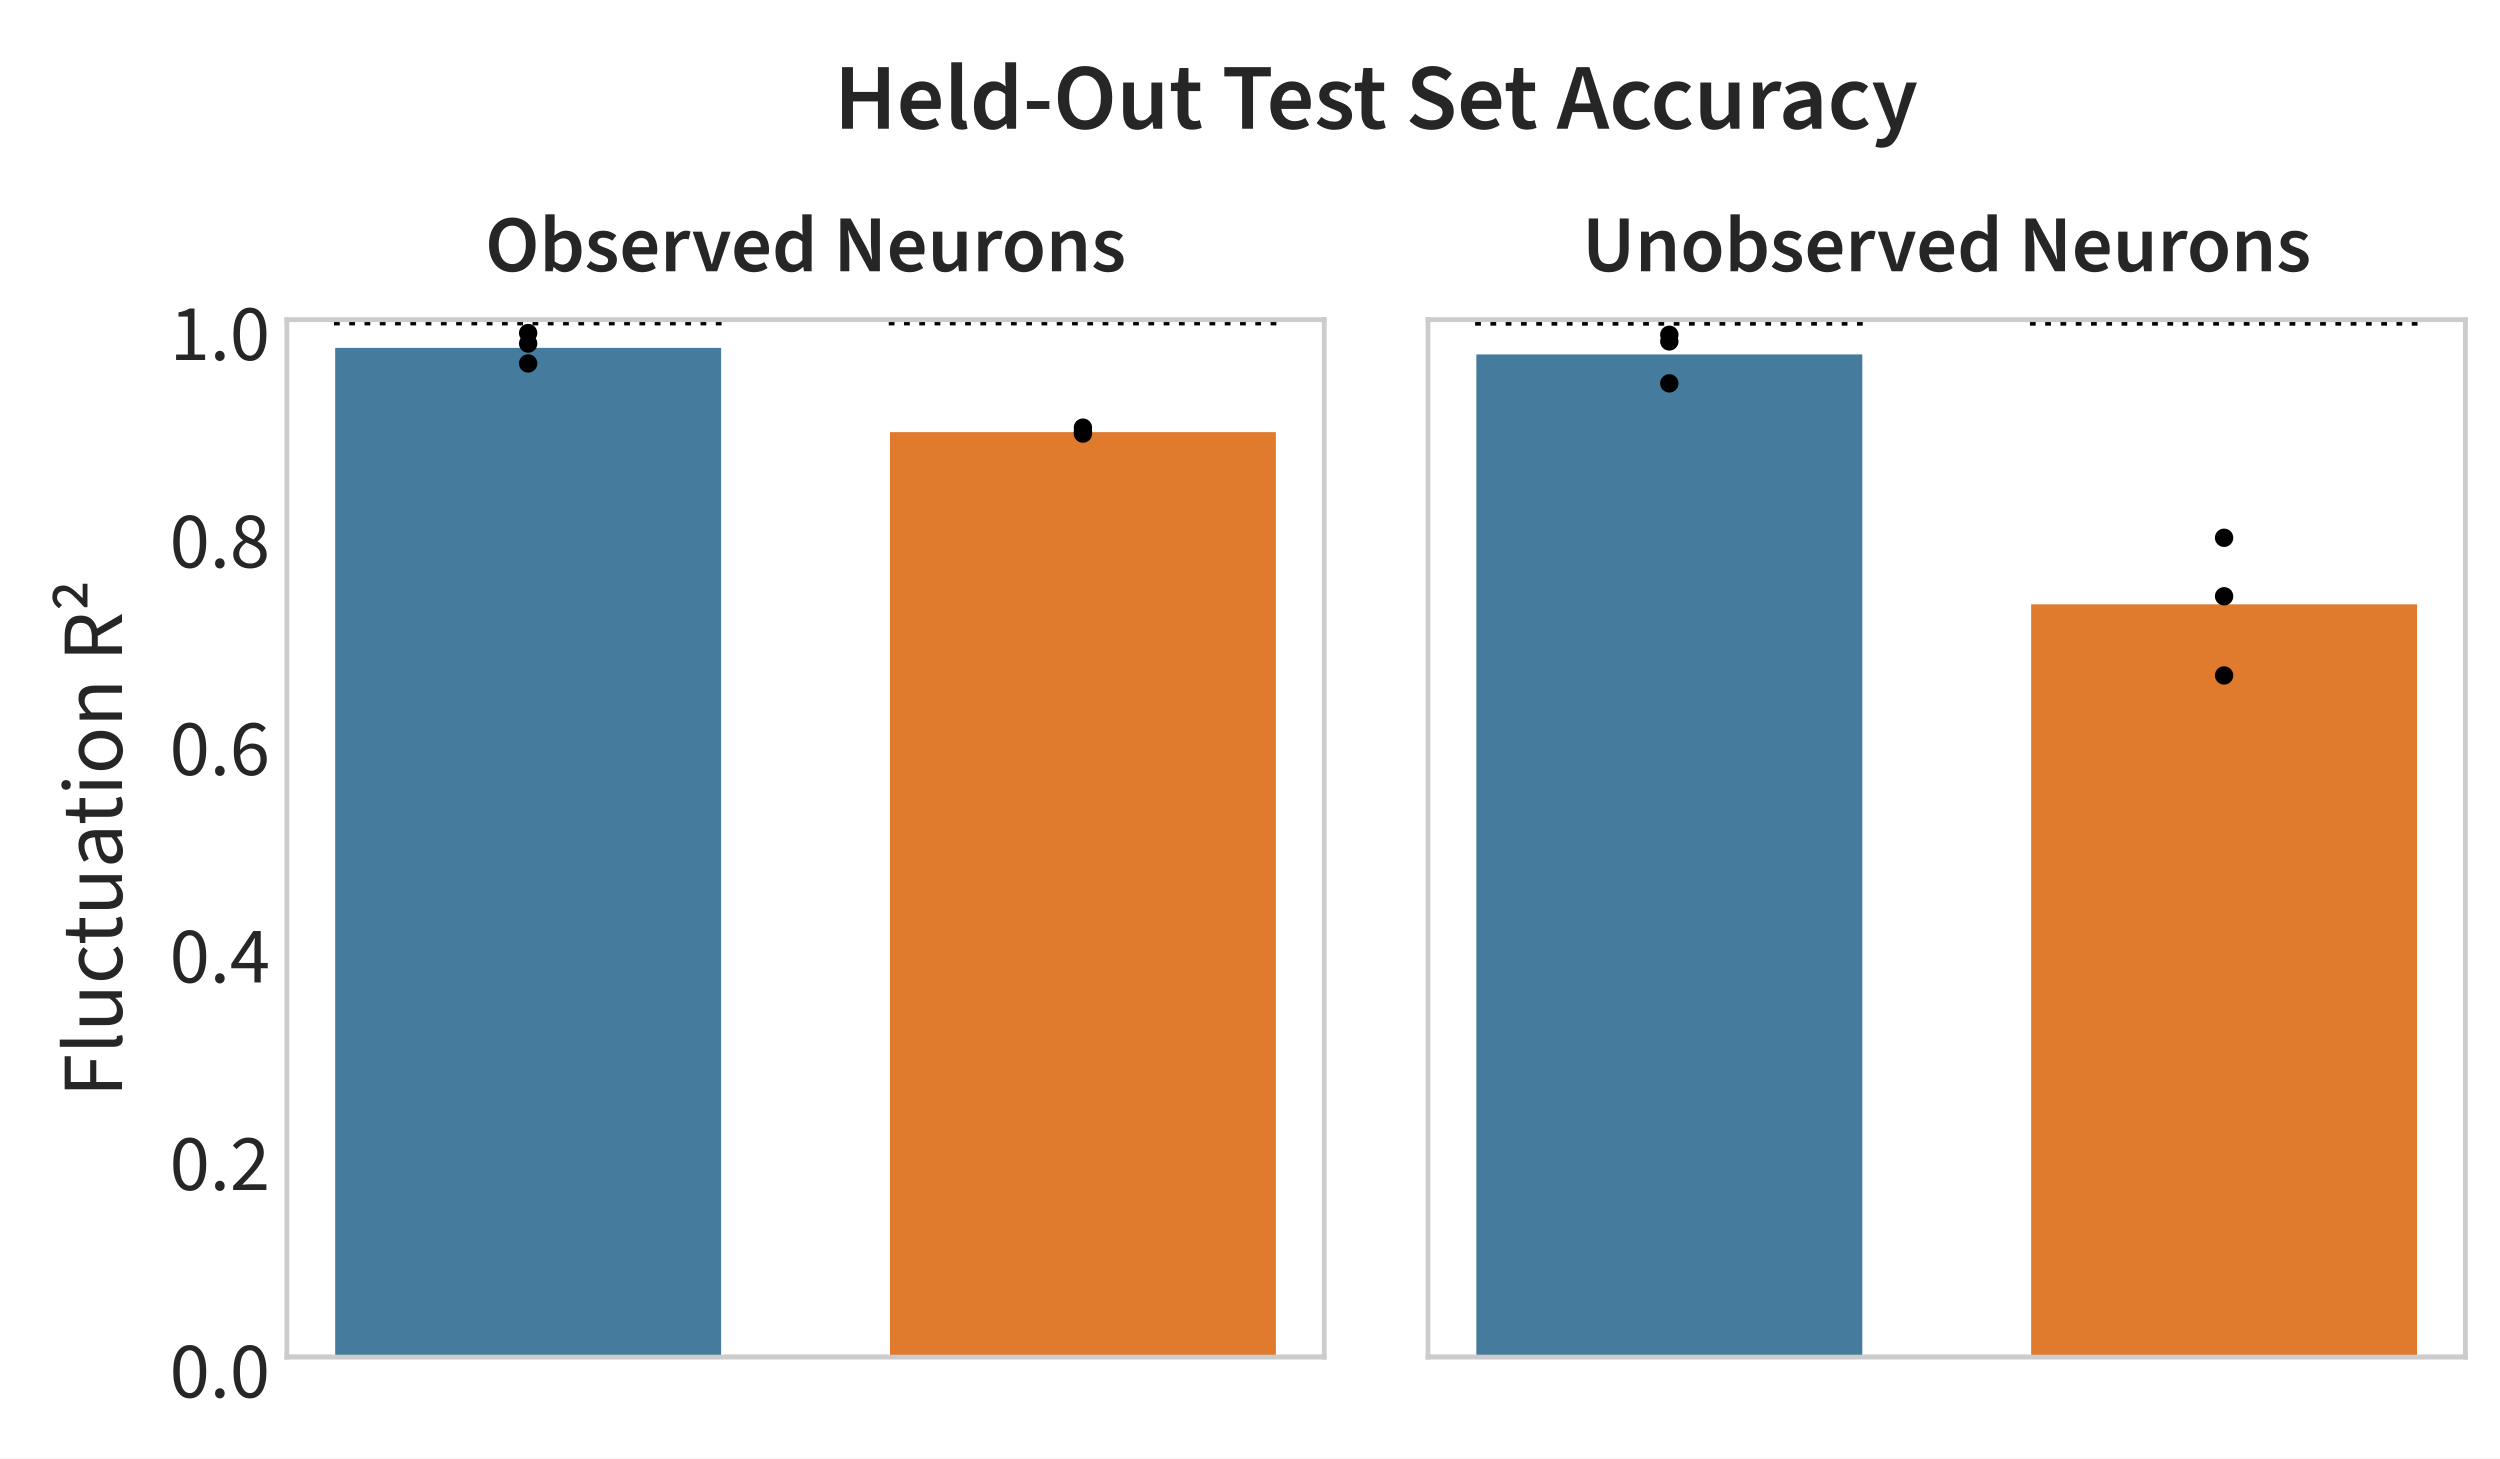
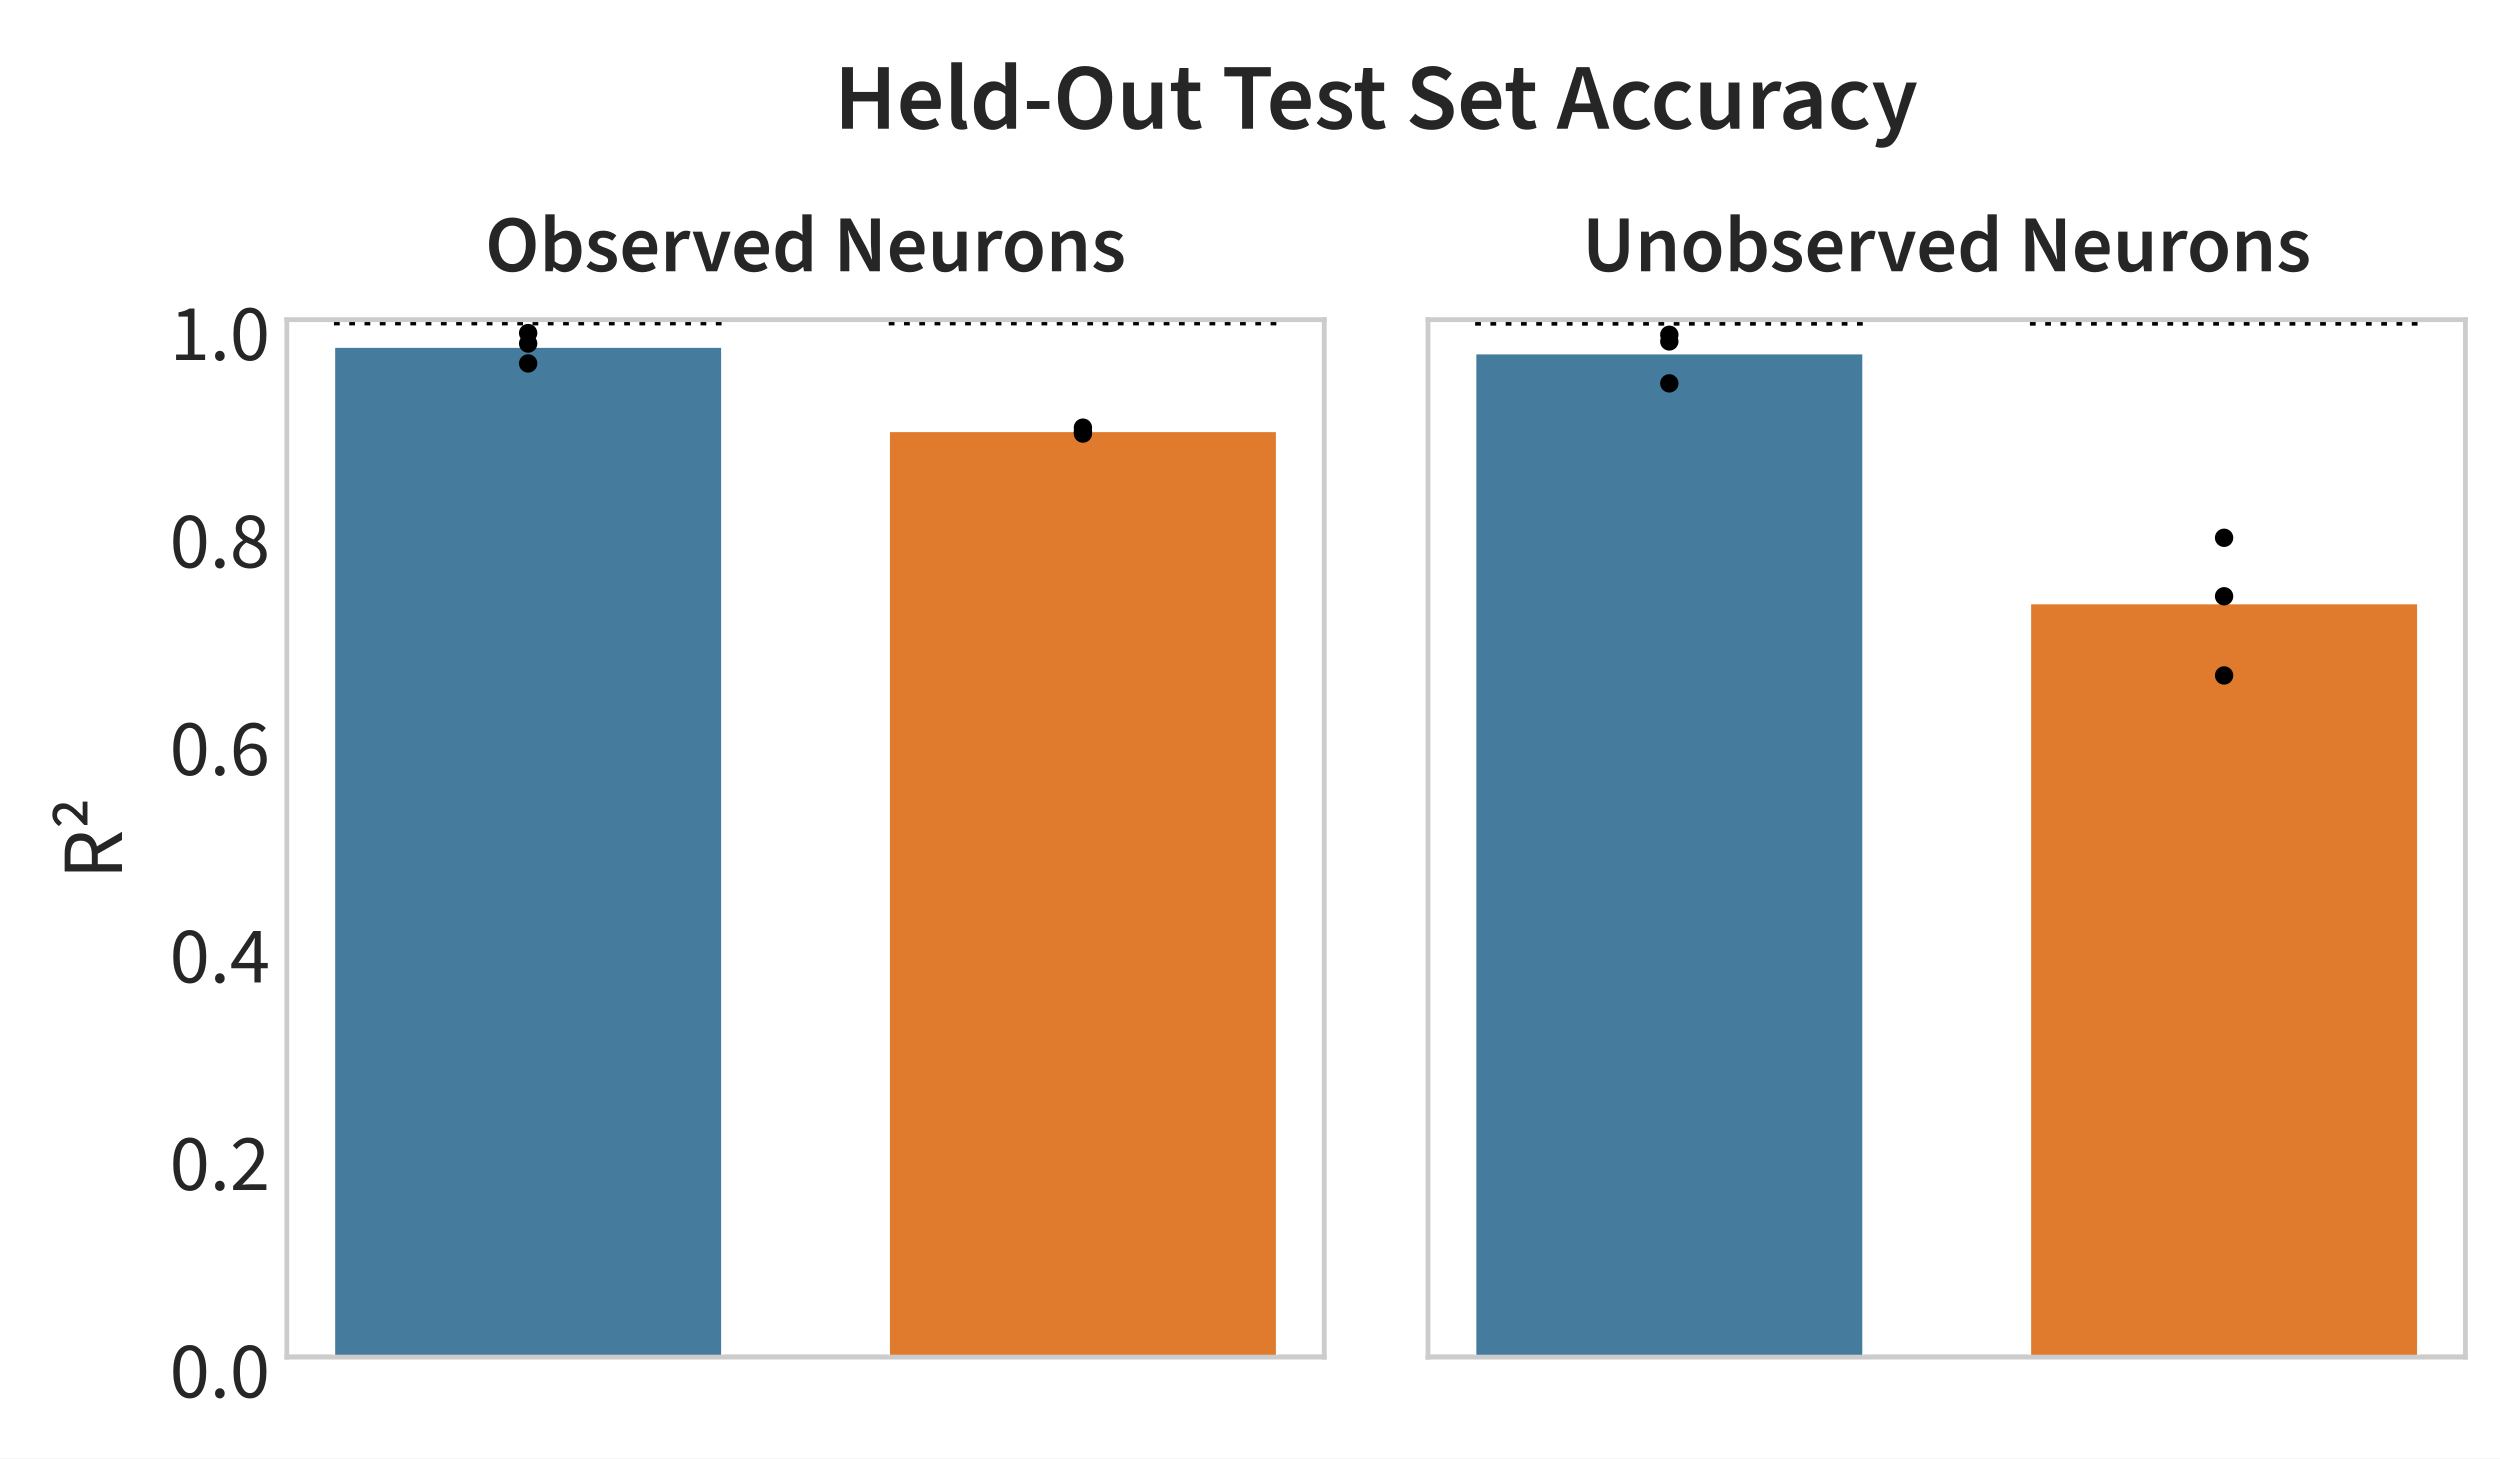
<svg xmlns="http://www.w3.org/2000/svg" xmlns:xlink="http://www.w3.org/1999/xlink" width="520.518pt" height="303.637pt" viewBox="0 0 520.518 303.637" version="1.1">
  <defs>
    <style type="text/css">*{stroke-linejoin: round; stroke-linecap: butt}</style>
  </defs>
  <g id="figure_1">
    <g id="patch_1">
      <path d="M 0 303.637  L 520.518 303.637  L 520.518 0  L 0 0  z " style="fill: #ffffff" />
    </g>
    <g id="axes_1">
      <g id="patch_2">
        <path d="M 59.718 282.56  L 275.718 282.56  L 275.718 66.56  L 59.718 66.56  z " style="fill: #ffffff" />
      </g>
      <g id="line2d_1">
-         <path d="M 59.718 282.56  L 275.718 282.56  " clip-path="url(#pa412127a4a)" style="fill: none; stroke: #9e9e9e; stroke-linecap: round" />
+         <path d="M 59.718 282.56  L 275.718 282.56  " clip-path="url(#p1fc91ed4c5)" style="fill: none; stroke: #9e9e9e; stroke-linecap: round" />
      </g>
      <g id="matplotlib.axis_1">
        <g id="xtick_1">
          <g id="line2d_2" />
        </g>
        <g id="xtick_2">
          <g id="line2d_3" />
        </g>
      </g>
      <g id="matplotlib.axis_2">
        <g id="ytick_1">
          <g id="line2d_4" />
          <g id="text_1">
            <g style="fill: #262626" transform="translate(35.3332 290.96) scale(0.168 -0.168)">
              <defs>
                <path id="SourceSans3-Regular-535" d="M 1594 -77  Q 979 -77 630 476  Q 282 1030 282 2054  Q 282 3085 630 3622  Q 979 4160 1594 4160  Q 2202 4160 2550 3622  Q 2899 3085 2899 2054  Q 2899 1030 2550 476  Q 2202 -77 1594 -77  z M 1594 346  Q 1952 346 2169 752  Q 2387 1158 2387 2054  Q 2387 2950 2169 3344  Q 1952 3738 1594 3738  Q 1235 3738 1014 3344  Q 794 2950 794 2054  Q 794 1158 1014 752  Q 1235 346 1594 346  z " transform="scale(0.015625)" />
                <path id="SourceSans3-Regular-56b" d="M 800 -77  Q 640 -77 528 35  Q 416 147 416 320  Q 416 506 528 618  Q 640 730 800 730  Q 954 730 1066 618  Q 1178 506 1178 320  Q 1178 147 1066 35  Q 954 -77 800 -77  z " transform="scale(0.015625)" />
              </defs>
              <use xlink:href="#SourceSans3-Regular-535" />
              <use xlink:href="#SourceSans3-Regular-56b" transform="translate(49.70312 0)" />
              <use xlink:href="#SourceSans3-Regular-535" transform="translate(74.60938 0)" />
            </g>
          </g>
        </g>
        <g id="ytick_2">
          <g id="line2d_5" />
          <g id="text_2">
            <g style="fill: #262626" transform="translate(35.3332 247.76) scale(0.168 -0.168)">
              <defs>
                <path id="SourceSans3-Regular-537" d="M 256 0  L 256 320  Q 870 922 1299 1386  Q 1728 1850 1952 2227  Q 2176 2605 2176 2931  Q 2176 3283 1984 3507  Q 1792 3731 1402 3731  Q 1146 3731 928 3587  Q 710 3443 531 3238  L 237 3526  Q 493 3814 784 3987  Q 1075 4160 1466 4160  Q 2035 4160 2361 3830  Q 2688 3501 2688 2963  Q 2688 2566 2467 2176  Q 2246 1786 1862 1357  Q 1478 928 979 416  Q 1146 429 1325 441  Q 1504 454 1664 454  L 2893 454  L 2893 0  L 256 0  z " transform="scale(0.015625)" />
              </defs>
              <use xlink:href="#SourceSans3-Regular-535" />
              <use xlink:href="#SourceSans3-Regular-56b" transform="translate(49.70312 0)" />
              <use xlink:href="#SourceSans3-Regular-537" transform="translate(74.60938 0)" />
            </g>
          </g>
        </g>
        <g id="ytick_3">
          <g id="line2d_6" />
          <g id="text_3">
            <g style="fill: #262626" transform="translate(35.3332 204.56) scale(0.168 -0.168)">
              <defs>
                <path id="SourceSans3-Regular-539" d="M 666 1549  L 1946 1549  L 1946 2733  Q 1946 2899 1958 3129  Q 1971 3360 1978 3520  L 1952 3520  Q 1875 3373 1792 3232  Q 1709 3091 1619 2944  L 666 1549  z M 1946 0  L 1946 1126  L 109 1126  L 109 1472  L 1856 4083  L 2445 4083  L 2445 1549  L 3002 1549  L 3002 1126  L 2445 1126  L 2445 0  L 1946 0  z " transform="scale(0.015625)" />
              </defs>
              <use xlink:href="#SourceSans3-Regular-535" />
              <use xlink:href="#SourceSans3-Regular-56b" transform="translate(49.70312 0)" />
              <use xlink:href="#SourceSans3-Regular-539" transform="translate(74.60938 0)" />
            </g>
          </g>
        </g>
        <g id="ytick_4">
          <g id="line2d_7" />
          <g id="text_4">
            <g style="fill: #262626" transform="translate(35.3332 161.36) scale(0.168 -0.168)">
              <defs>
                <path id="SourceSans3-Regular-53b" d="M 1670 2099  Q 1472 2099 1241 1971  Q 1011 1843 819 1562  Q 870 966 1097 652  Q 1325 339 1715 339  Q 2016 339 2221 585  Q 2426 832 2426 1235  Q 2426 1632 2237 1865  Q 2048 2099 1670 2099  z M 1715 -77  Q 1318 -77 998 140  Q 678 358 492 796  Q 307 1235 307 1888  Q 307 2707 528 3206  Q 749 3706 1104 3933  Q 1459 4160 1862 4160  Q 2195 4160 2435 4035  Q 2675 3910 2848 3725  L 2554 3398  Q 2432 3546 2253 3632  Q 2074 3718 1882 3718  Q 1594 3718 1357 3555  Q 1120 3392 969 3011  Q 819 2630 806 1984  Q 998 2221 1254 2358  Q 1510 2496 1760 2496  Q 2291 2496 2608 2179  Q 2925 1862 2925 1235  Q 2925 845 2758 550  Q 2592 256 2320 89  Q 2048 -77 1715 -77  z " transform="scale(0.015625)" />
              </defs>
              <use xlink:href="#SourceSans3-Regular-535" />
              <use xlink:href="#SourceSans3-Regular-56b" transform="translate(49.70312 0)" />
              <use xlink:href="#SourceSans3-Regular-53b" transform="translate(74.60938 0)" />
            </g>
          </g>
        </g>
        <g id="ytick_5">
          <g id="line2d_8" />
          <g id="text_5">
            <g style="fill: #262626" transform="translate(35.3332 118.16) scale(0.168 -0.168)">
              <defs>
                <path id="SourceSans3-Regular-53d" d="M 1600 -77  Q 1216 -77 915 67  Q 614 211 438 467  Q 262 723 262 1043  Q 262 1312 374 1520  Q 486 1728 662 1885  Q 838 2042 1030 2144  L 1030 2170  Q 806 2330 633 2560  Q 461 2790 461 3110  Q 461 3424 614 3661  Q 768 3898 1030 4029  Q 1293 4160 1619 4160  Q 2150 4160 2460 3853  Q 2771 3546 2771 3072  Q 2771 2861 2681 2672  Q 2592 2483 2464 2332  Q 2336 2182 2208 2086  L 2208 2061  Q 2394 1958 2554 1817  Q 2714 1677 2816 1481  Q 2918 1286 2918 1011  Q 2918 710 2755 460  Q 2592 211 2294 67  Q 1997 -77 1600 -77  z M 1888 2227  Q 2093 2413 2205 2617  Q 2317 2822 2317 3046  Q 2317 3347 2131 3558  Q 1946 3770 1606 3770  Q 1325 3770 1136 3590  Q 947 3411 947 3110  Q 947 2867 1078 2707  Q 1210 2547 1427 2435  Q 1645 2323 1888 2227  z M 1613 314  Q 1971 314 2192 515  Q 2413 717 2413 1030  Q 2413 1293 2259 1459  Q 2106 1626 1853 1747  Q 1600 1869 1306 1984  Q 1062 1824 899 1600  Q 736 1376 736 1094  Q 736 755 989 534  Q 1242 314 1613 314  z " transform="scale(0.015625)" />
              </defs>
              <use xlink:href="#SourceSans3-Regular-535" />
              <use xlink:href="#SourceSans3-Regular-56b" transform="translate(49.70312 0)" />
              <use xlink:href="#SourceSans3-Regular-53d" transform="translate(74.60938 0)" />
            </g>
          </g>
        </g>
        <g id="ytick_6">
          <g id="line2d_9" />
          <g id="text_6">
            <g style="fill: #262626" transform="translate(35.3332 74.96) scale(0.168 -0.168)">
              <defs>
                <path id="SourceSans3-Regular-536" d="M 506 0  L 506 435  L 1440 435  L 1440 3443  L 698 3443  L 698 3782  Q 979 3834 1187 3907  Q 1395 3981 1562 4083  L 1965 4083  L 1965 435  L 2810 435  L 2810 0  L 506 0  z " transform="scale(0.015625)" />
              </defs>
              <use xlink:href="#SourceSans3-Regular-536" />
              <use xlink:href="#SourceSans3-Regular-56b" transform="translate(49.70312 0)" />
              <use xlink:href="#SourceSans3-Regular-535" transform="translate(74.60938 0)" />
            </g>
          </g>
        </g>
        <g id="text_7">
-           <g style="fill: #262626" transform="translate(25.4 228.4334) rotate(-90) scale(0.182 -0.182)">
+           <g style="fill: #262626" transform="translate(25.4 183.0785) rotate(-90) scale(0.182 -0.182)">
            <defs>
-               <path id="SourceSans3-Regular-7" d="M 576 0  L 576 4198  L 2995 4198  L 2995 3750  L 1107 3750  L 1107 2330  L 2707 2330  L 2707 1882  L 1107 1882  L 1107 0  L 576 0  z " transform="scale(0.015625)" />
-               <path id="SourceSans3-Regular-27" d="M 1082 -58  Q 787 -58 656 124  Q 525 307 525 640  L 525 4557  L 1050 4557  L 1050 602  Q 1050 480 1094 429  Q 1139 378 1203 378  Q 1229 378 1251 381  Q 1274 384 1312 390  L 1382 -6  Q 1267 -58 1082 -58  z " transform="scale(0.015625)" />
-               <path id="SourceSans3-Regular-30" d="M 1434 -77  Q 941 -77 710 233  Q 480 544 480 1139  L 480 3110  L 1011 3110  L 1011 1210  Q 1011 774 1148 576  Q 1286 378 1594 378  Q 1837 378 2025 502  Q 2214 627 2432 902  L 2432 3110  L 2957 3110  L 2957 0  L 2522 0  L 2477 486  L 2458 486  Q 2240 230 1997 76  Q 1754 -77 1434 -77  z " transform="scale(0.015625)" />
-               <path id="SourceSans3-Regular-1e" d="M 1760 -77  Q 1344 -77 1011 115  Q 678 307 486 672  Q 294 1037 294 1549  Q 294 2074 502 2438  Q 710 2803 1052 2995  Q 1395 3187 1792 3187  Q 2099 3187 2320 3084  Q 2541 2982 2701 2822  L 2438 2502  Q 2317 2611 2166 2681  Q 2016 2752 1811 2752  Q 1536 2752 1315 2601  Q 1094 2451 966 2179  Q 838 1907 838 1549  Q 838 1018 1107 688  Q 1376 358 1805 358  Q 2016 358 2201 441  Q 2387 525 2528 653  L 2758 333  Q 2566 147 2313 35  Q 2061 -77 1760 -77  z " transform="scale(0.015625)" />
-               <path id="SourceSans3-Regular-2f" d="M 1504 -58  Q 1005 -58 809 227  Q 614 512 614 979  L 614 2682  L 154 2682  L 154 3078  L 640 3110  L 704 4109  L 1146 4109  L 1146 3110  L 1984 3110  L 1984 2682  L 1146 2682  L 1146 966  Q 1146 685 1251 528  Q 1357 371 1626 371  Q 1709 371 1798 387  Q 1888 403 1978 448  L 2086 77  Q 1965 13 1814 -22  Q 1664 -58 1504 -58  z " transform="scale(0.015625)" />
-               <path id="SourceSans3-Regular-1c" d="M 1242 -77  Q 851 -77 588 153  Q 326 384 326 806  Q 326 1331 787 1600  Q 1248 1869 2246 1978  Q 2246 2176 2188 2349  Q 2131 2522 1993 2634  Q 1856 2746 1600 2746  Q 1331 2746 1094 2643  Q 858 2541 672 2426  L 467 2784  Q 685 2931 1001 3059  Q 1318 3187 1690 3187  Q 2259 3187 2515 2838  Q 2771 2490 2771 1907  L 2771 0  L 2336 0  L 2291 371  L 2272 371  Q 2042 186 1789 54  Q 1536 -77 1242 -77  z M 1389 358  Q 1613 358 1817 460  Q 2022 563 2246 762  L 2246 1600  Q 1722 1542 1414 1440  Q 1107 1338 976 1190  Q 845 1043 845 838  Q 845 582 1005 470  Q 1165 358 1389 358  z " transform="scale(0.015625)" />
-               <path id="SourceSans3-Regular-24" d="M 525 0  L 525 3110  L 1050 3110  L 1050 0  L 525 0  z M 787 3750  Q 633 3750 534 3843  Q 435 3936 435 4096  Q 435 4250 534 4346  Q 633 4442 787 4442  Q 941 4442 1040 4346  Q 1139 4250 1139 4096  Q 1139 3936 1040 3843  Q 941 3750 787 3750  z " transform="scale(0.015625)" />
-               <path id="SourceSans3-Regular-2a" d="M 1734 -77  Q 1357 -77 1027 115  Q 698 307 496 672  Q 294 1037 294 1549  Q 294 2074 496 2438  Q 698 2803 1027 2995  Q 1357 3187 1734 3187  Q 2118 3187 2444 2995  Q 2771 2803 2972 2438  Q 3174 2074 3174 1549  Q 3174 1037 2972 672  Q 2771 307 2444 115  Q 2118 -77 1734 -77  z M 1734 358  Q 2138 358 2384 688  Q 2630 1018 2630 1549  Q 2630 2086 2384 2419  Q 2138 2752 1734 2752  Q 1338 2752 1088 2419  Q 838 2086 838 1549  Q 838 1018 1088 688  Q 1338 358 1734 358  z " transform="scale(0.015625)" />
-               <path id="SourceSans3-Regular-29" d="M 525 0  L 525 3110  L 960 3110  L 1005 2662  L 1024 2662  Q 1248 2886 1497 3036  Q 1747 3187 2067 3187  Q 2560 3187 2787 2876  Q 3014 2566 3014 1971  L 3014 0  L 2490 0  L 2490 1901  Q 2490 2336 2349 2534  Q 2208 2733 1901 2733  Q 1664 2733 1475 2611  Q 1286 2490 1050 2253  L 1050 0  L 525 0  z " transform="scale(0.015625)" />
-               <path id="SourceSans3-Regular-1" transform="scale(0.015625)" />
              <path id="SourceSans3-Regular-13" d="M 576 0  L 576 4198  L 1888 4198  Q 2317 4198 2649 4086  Q 2982 3974 3171 3715  Q 3360 3456 3360 3021  Q 3360 2534 3104 2236  Q 2848 1939 2413 1830  L 3482 0  L 2880 0  L 1869 1773  L 1107 1773  L 1107 0  L 576 0  z M 1107 2208  L 1811 2208  Q 2304 2208 2566 2409  Q 2829 2611 2829 3021  Q 2829 3437 2566 3603  Q 2304 3770 1811 3770  L 1107 3770  L 1107 2208  z " transform="scale(0.015625)" />
              <path id="SourceSans3-Regular-7b8" d="M 333 2528  L 333 2765  Q 915 3290 1216 3619  Q 1517 3949 1517 4230  Q 1517 4474 1389 4614  Q 1261 4755 1037 4755  Q 877 4755 742 4649  Q 608 4544 499 4390  L 256 4614  Q 403 4832 617 4966  Q 832 5101 1088 5101  Q 1466 5101 1693 4896  Q 1920 4691 1920 4294  Q 1920 4058 1798 3837  Q 1677 3616 1469 3385  Q 1261 3155 992 2880  L 2048 2880  L 2048 2528  L 333 2528  z " transform="scale(0.015625)" />
            </defs>
-             <use xlink:href="#SourceSans3-Regular-7" />
-             <use xlink:href="#SourceSans3-Regular-27" transform="translate(49.40625 0)" />
-             <use xlink:href="#SourceSans3-Regular-30" transform="translate(74.90625 0)" />
-             <use xlink:href="#SourceSans3-Regular-1e" transform="translate(129.3125 0)" />
-             <use xlink:href="#SourceSans3-Regular-2f" transform="translate(173.9062 0)" />
-             <use xlink:href="#SourceSans3-Regular-30" transform="translate(207.7031 0)" />
-             <use xlink:href="#SourceSans3-Regular-1c" transform="translate(262.1094 0)" />
-             <use xlink:href="#SourceSans3-Regular-2f" transform="translate(311.1094 0)" />
-             <use xlink:href="#SourceSans3-Regular-24" transform="translate(344.9062 0)" />
-             <use xlink:href="#SourceSans3-Regular-2a" transform="translate(369.5 0)" />
-             <use xlink:href="#SourceSans3-Regular-29" transform="translate(423.7031 0)" />
-             <use xlink:href="#SourceSans3-Regular-1" transform="translate(478.4062 0)" />
-             <use xlink:href="#SourceSans3-Regular-13" transform="translate(498.4062 0)" />
-             <use xlink:href="#SourceSans3-Regular-7b8" transform="translate(555.3125 0)" />
+             <use xlink:href="#SourceSans3-Regular-13" />
+             <use xlink:href="#SourceSans3-Regular-7b8" transform="translate(56.90625 0)" />
          </g>
        </g>
      </g>
      <g id="patch_3">
-         <path d="M 69.536 282.56  L 150.391 282.56  L 150.391 72.182  L 69.536 72.182  z " clip-path="url(#pa412127a4a)" style="fill: #457b9d; stroke: #ffffff; stroke-width: 0.5; stroke-linejoin: miter" />
+         <path d="M 69.536 282.56  L 150.391 282.56  L 150.391 72.182  L 69.536 72.182  z " clip-path="url(#p1fc91ed4c5)" style="fill: #457b9d; stroke: #ffffff; stroke-width: 0.5; stroke-linejoin: miter" />
      </g>
      <g id="patch_4">
-         <path d="M 185.044 282.56  L 265.9 282.56  L 265.9 89.727  L 185.044 89.727  z " clip-path="url(#pa412127a4a)" style="fill: #e07b2e; stroke: #ffffff; stroke-width: 0.5; stroke-linejoin: miter" />
+         <path d="M 185.044 282.56  L 265.9 282.56  L 265.9 89.727  L 185.044 89.727  z " clip-path="url(#p1fc91ed4c5)" style="fill: #e07b2e; stroke: #ffffff; stroke-width: 0.5; stroke-linejoin: miter" />
      </g>
      <g id="LineCollection_1">
-         <path d="M 69.536 67.144  L 150.391 67.144  " clip-path="url(#pa412127a4a)" style="fill: none; stroke-dasharray: 1.2,1.98; stroke-dashoffset: 0; stroke: #000000; stroke-width: 1.2" />
+         <path d="M 69.536 67.144  L 150.391 67.144  " clip-path="url(#p1fc91ed4c5)" style="fill: none; stroke-dasharray: 1.2,1.98; stroke-dashoffset: 0; stroke: #000000; stroke-width: 1.2" />
      </g>
      <g id="LineCollection_2">
-         <path d="M 185.044 67.144  L 265.9 67.144  " clip-path="url(#pa412127a4a)" style="fill: none; stroke-dasharray: 1.2,1.98; stroke-dashoffset: 0; stroke: #000000; stroke-width: 1.2" />
+         <path d="M 185.044 67.144  L 265.9 67.144  " clip-path="url(#p1fc91ed4c5)" style="fill: none; stroke-dasharray: 1.2,1.98; stroke-dashoffset: 0; stroke: #000000; stroke-width: 1.2" />
      </g>
      <g id="line2d_10">
-         <path d="M 59.718 282.56  L 275.718 282.56  " clip-path="url(#pa412127a4a)" style="fill: none; stroke: #000000; stroke-width: 0.8; stroke-linecap: round" />
+         <path d="M 59.718 282.56  L 275.718 282.56  " clip-path="url(#p1fc91ed4c5)" style="fill: none; stroke: #000000; stroke-width: 0.8; stroke-linecap: round" />
      </g>
      <g id="patch_5">
        <path d="M 59.718 282.56  L 59.718 66.56  " style="fill: none; stroke: #cccccc; stroke-linejoin: miter; stroke-linecap: square" />
      </g>
      <g id="patch_6">
        <path d="M 275.718 282.56  L 275.718 66.56  " style="fill: none; stroke: #cccccc; stroke-linejoin: miter; stroke-linecap: square" />
      </g>
      <g id="patch_7">
        <path d="M 59.718 282.56  L 275.718 282.56  " style="fill: none; stroke: #cccccc; stroke-linejoin: miter; stroke-linecap: square" />
      </g>
      <g id="patch_8">
        <path d="M 59.718 66.56  L 275.718 66.56  " style="fill: none; stroke: #cccccc; stroke-linejoin: miter; stroke-linecap: square" />
      </g>
      <g id="PathCollection_1">
        <defs>
-           <path id="m79ffe03fe3" d="M 0 1.414  C 0.375 1.414 0.735 1.265 1 1  C 1.265 0.735 1.414 0.375 1.414 0  C 1.414 -0.375 1.265 -0.735 1 -1  C 0.735 -1.265 0.375 -1.414 0 -1.414  C -0.375 -1.414 -0.735 -1.265 -1 -1  C -1.265 -0.735 -1.414 -0.375 -1.414 0  C -1.414 0.375 -1.265 0.735 -1 1  C -0.735 1.265 -0.375 1.414 0 1.414  z " style="stroke: #000000" />
+           <path id="m11c34c3caa" d="M 0 1.414  C 0.375 1.414 0.735 1.265 1 1  C 1.265 0.735 1.414 0.375 1.414 0  C 1.414 -0.375 1.265 -0.735 1 -1  C 0.735 -1.265 0.375 -1.414 0 -1.414  C -0.375 -1.414 -0.735 -1.265 -1 -1  C -1.265 -0.735 -1.414 -0.375 -1.414 0  C -1.414 0.375 -1.265 0.735 -1 1  C -0.735 1.265 -0.375 1.414 0 1.414  z " style="stroke: #000000" />
        </defs>
-         <g clip-path="url(#pa412127a4a)">
-           <use xlink:href="#m79ffe03fe3" x="109.964" y="71.527" style="stroke: #000000" />
-           <use xlink:href="#m79ffe03fe3" x="109.964" y="75.672" style="stroke: #000000" />
-           <use xlink:href="#m79ffe03fe3" x="109.964" y="69.348" style="stroke: #000000" />
+         <g clip-path="url(#p1fc91ed4c5)">
+           <use xlink:href="#m11c34c3caa" x="109.964" y="71.527" style="stroke: #000000" />
+           <use xlink:href="#m11c34c3caa" x="109.964" y="75.672" style="stroke: #000000" />
+           <use xlink:href="#m11c34c3caa" x="109.964" y="69.348" style="stroke: #000000" />
        </g>
      </g>
      <g id="PathCollection_2">
-         <g clip-path="url(#pa412127a4a)">
-           <use xlink:href="#m79ffe03fe3" x="225.472" y="89.869" style="stroke: #000000" />
-           <use xlink:href="#m79ffe03fe3" x="225.472" y="89.04" style="stroke: #000000" />
-           <use xlink:href="#m79ffe03fe3" x="225.472" y="90.272" style="stroke: #000000" />
+         <g clip-path="url(#p1fc91ed4c5)">
+           <use xlink:href="#m11c34c3caa" x="225.472" y="89.869" style="stroke: #000000" />
+           <use xlink:href="#m11c34c3caa" x="225.472" y="89.04" style="stroke: #000000" />
+           <use xlink:href="#m11c34c3caa" x="225.472" y="90.272" style="stroke: #000000" />
        </g>
      </g>
      <g id="text_8">
        <g style="fill: #262626" transform="translate(100.9968 56.48) scale(0.168 -0.168)">
          <defs>
            <path id="SourceSans3-Semibold-10" d="M 2157 -77  Q 1613 -77 1197 188  Q 781 454 547 944  Q 314 1434 314 2112  Q 314 2790 547 3270  Q 781 3750 1197 4006  Q 1613 4262 2157 4262  Q 2707 4262 3123 4006  Q 3539 3750 3772 3270  Q 4006 2790 4006 2112  Q 4006 1434 3772 944  Q 3539 454 3123 188  Q 2707 -77 2157 -77  z M 2157 570  Q 2650 570 2944 989  Q 3238 1408 3238 2112  Q 3238 2816 2944 3216  Q 2650 3616 2157 3616  Q 1664 3616 1369 3216  Q 1075 2816 1075 2112  Q 1075 1408 1369 989  Q 1664 570 2157 570  z " transform="scale(0.015625)" />
            <path id="SourceSans3-Semibold-1d" d="M 1990 -77  Q 1542 -77 1133 333  L 1114 333  L 1050 0  L 467 0  L 467 4518  L 1203 4518  L 1203 3354  L 1184 2829  Q 1382 3002 1619 3110  Q 1856 3219 2093 3219  Q 2682 3219 3008 2784  Q 3334 2349 3334 1626  Q 3334 1088 3142 707  Q 2950 326 2646 124  Q 2342 -77 1990 -77  z M 1837 531  Q 2150 531 2361 806  Q 2573 1082 2573 1613  Q 2573 2086 2413 2348  Q 2253 2611 1894 2611  Q 1562 2611 1203 2259  L 1203 794  Q 1370 653 1533 592  Q 1696 531 1837 531  z " transform="scale(0.015625)" />
            <path id="SourceSans3-Semibold-2e" d="M 1344 -77  Q 1018 -77 701 44  Q 384 166 154 384  L 480 806  Q 685 634 905 557  Q 1126 480 1370 480  Q 1626 480 1747 589  Q 1869 698 1869 858  Q 1869 1056 1670 1158  Q 1472 1261 1210 1357  Q 986 1440 784 1558  Q 582 1677 457 1853  Q 333 2029 333 2278  Q 333 2694 640 2956  Q 947 3219 1472 3219  Q 1792 3219 2061 3113  Q 2330 3008 2522 2842  L 2195 2426  Q 1862 2662 1491 2662  Q 1254 2662 1139 2563  Q 1024 2464 1024 2317  Q 1024 2144 1190 2051  Q 1357 1958 1651 1856  Q 1894 1773 2102 1654  Q 2310 1536 2438 1353  Q 2566 1171 2566 896  Q 2566 493 2252 208  Q 1939 -77 1344 -77  z " transform="scale(0.015625)" />
            <path id="SourceSans3-Semibold-20" d="M 1728 2637  Q 1498 2637 1290 2480  Q 1082 2323 1011 1907  L 2355 1907  Q 2355 2246 2201 2441  Q 2048 2637 1728 2637  z M 1818 -77  Q 1376 -77 1021 118  Q 666 314 461 682  Q 256 1050 256 1574  Q 256 2086 467 2454  Q 678 2822 1011 3020  Q 1344 3219 1715 3219  Q 2144 3219 2432 3027  Q 2720 2835 2864 2499  Q 3008 2163 3008 1728  Q 3008 1517 2970 1344  L 998 1344  Q 1062 915 1321 713  Q 1581 512 1907 512  Q 2298 512 2637 730  L 2893 256  Q 2675 102 2396 12  Q 2118 -77 1818 -77  z " transform="scale(0.015625)" />
            <path id="SourceSans3-Semibold-2d" d="M 467 0  L 467 3142  L 1075 3142  L 1126 2586  L 1152 2586  Q 1318 2893 1552 3056  Q 1786 3219 2042 3219  Q 2266 3219 2400 3155  L 2253 2528  Q 2176 2547 2112 2556  Q 2048 2566 1946 2566  Q 1760 2566 1555 2422  Q 1350 2278 1203 1920  L 1203 0  L 467 0  z " transform="scale(0.015625)" />
            <path id="SourceSans3-Semibold-31" d="M 1171 0  L 77 3142  L 826 3142  L 1325 1510  Q 1389 1280 1456 1043  Q 1523 806 1587 563  L 1613 563  Q 1683 806 1750 1043  Q 1818 1280 1882 1510  L 2381 3142  L 3091 3142  L 2022 0  L 1171 0  z " transform="scale(0.015625)" />
            <path id="SourceSans3-Semibold-1f" d="M 1568 -77  Q 979 -77 627 358  Q 275 794 275 1568  Q 275 2080 464 2451  Q 653 2822 960 3020  Q 1267 3219 1606 3219  Q 1875 3219 2064 3126  Q 2253 3034 2432 2874  L 2406 3379  L 2406 4518  L 3142 4518  L 3142 0  L 2534 0  L 2483 339  L 2458 339  Q 2285 166 2054 44  Q 1824 -77 1568 -77  z M 1747 531  Q 2099 531 2406 883  L 2406 2349  Q 2246 2496 2086 2553  Q 1926 2611 1766 2611  Q 1466 2611 1251 2339  Q 1037 2067 1037 1574  Q 1037 1069 1222 800  Q 1408 531 1747 531  z " transform="scale(0.015625)" />
            <path id="SourceSans3-Semibold-1" transform="scale(0.015625)" />
            <path id="SourceSans3-Semibold-f" d="M 531 0  L 531 4186  L 1344 4186  L 2598 1882  Q 2714 1670 2819 1427  Q 2925 1184 3021 934  L 3046 934  Q 3021 1274 2989 1642  Q 2957 2010 2957 2355  L 2957 4186  L 3667 4186  L 3667 0  L 2854 0  L 1600 2304  Q 1357 2746 1165 3251  L 1139 3251  Q 1178 2925 1210 2557  Q 1242 2189 1242 1830  L 1242 0  L 531 0  z " transform="scale(0.015625)" />
            <path id="SourceSans3-Semibold-30" d="M 1402 -77  Q 896 -77 665 249  Q 435 576 435 1171  L 435 3142  L 1171 3142  L 1171 1267  Q 1171 877 1286 717  Q 1402 557 1658 557  Q 1862 557 2019 659  Q 2176 762 2355 992  L 2355 3142  L 3091 3142  L 3091 0  L 2490 0  L 2432 461  L 2413 461  Q 2208 218 1965 70  Q 1722 -77 1402 -77  z " transform="scale(0.015625)" />
            <path id="SourceSans3-Semibold-2a" d="M 1754 -77  Q 1363 -77 1024 118  Q 685 314 473 682  Q 262 1050 262 1568  Q 262 2093 473 2461  Q 685 2829 1024 3024  Q 1363 3219 1754 3219  Q 2150 3219 2489 3024  Q 2829 2829 3040 2461  Q 3251 2093 3251 1568  Q 3251 1050 3040 682  Q 2829 314 2489 118  Q 2150 -77 1754 -77  z M 1754 525  Q 2099 525 2297 813  Q 2496 1101 2496 1568  Q 2496 2042 2297 2330  Q 2099 2618 1754 2618  Q 1408 2618 1213 2330  Q 1018 2042 1018 1568  Q 1018 1101 1213 813  Q 1408 525 1754 525  z " transform="scale(0.015625)" />
            <path id="SourceSans3-Semibold-29" d="M 467 0  L 467 3142  L 1075 3142  L 1126 2720  L 1152 2720  Q 1363 2925 1612 3072  Q 1862 3219 2182 3219  Q 2688 3219 2918 2892  Q 3149 2566 3149 1971  L 3149 0  L 2413 0  L 2413 1875  Q 2413 2266 2297 2426  Q 2182 2586 1920 2586  Q 1715 2586 1558 2486  Q 1402 2387 1203 2195  L 1203 0  L 467 0  z " transform="scale(0.015625)" />
          </defs>
          <use xlink:href="#SourceSans3-Semibold-10" />
          <use xlink:href="#SourceSans3-Semibold-1d" transform="translate(67.40625 0)" />
          <use xlink:href="#SourceSans3-Semibold-2e" transform="translate(123.2969 0)" />
          <use xlink:href="#SourceSans3-Semibold-20" transform="translate(166.3906 0)" />
          <use xlink:href="#SourceSans3-Semibold-2d" transform="translate(217.0938 0)" />
          <use xlink:href="#SourceSans3-Semibold-31" transform="translate(255.9844 0)" />
          <use xlink:href="#SourceSans3-Semibold-20" transform="translate(304.8906 0)" />
          <use xlink:href="#SourceSans3-Semibold-1f" transform="translate(355.5938 0)" />
          <use xlink:href="#SourceSans3-Semibold-1" transform="translate(412 0)" />
          <use xlink:href="#SourceSans3-Semibold-f" transform="translate(432 0)" />
          <use xlink:href="#SourceSans3-Semibold-20" transform="translate(497.7031 0)" />
          <use xlink:href="#SourceSans3-Semibold-30" transform="translate(548.4062 0)" />
          <use xlink:href="#SourceSans3-Semibold-2d" transform="translate(604 0)" />
          <use xlink:href="#SourceSans3-Semibold-2a" transform="translate(640.2969 0)" />
          <use xlink:href="#SourceSans3-Semibold-29" transform="translate(695.2031 0)" />
          <use xlink:href="#SourceSans3-Semibold-2e" transform="translate(751.2031 0)" />
        </g>
      </g>
    </g>
    <g id="axes_2">
      <g id="patch_9">
        <path d="M 297.318 282.56  L 513.318 282.56  L 513.318 66.56  L 297.318 66.56  z " style="fill: #ffffff" />
      </g>
      <g id="line2d_11">
-         <path d="M 297.318 282.56  L 513.318 282.56  " clip-path="url(#p6c99c27bba)" style="fill: none; stroke: #9e9e9e; stroke-linecap: round" />
+         <path d="M 297.318 282.56  L 513.318 282.56  " clip-path="url(#p3e4c8f0763)" style="fill: none; stroke: #9e9e9e; stroke-linecap: round" />
      </g>
      <g id="matplotlib.axis_3">
        <g id="xtick_3">
          <g id="line2d_12" />
        </g>
        <g id="xtick_4">
          <g id="line2d_13" />
        </g>
      </g>
      <g id="matplotlib.axis_4">
        <g id="ytick_7">
          <g id="line2d_14" />
        </g>
        <g id="ytick_8">
          <g id="line2d_15" />
        </g>
        <g id="ytick_9">
          <g id="line2d_16" />
        </g>
        <g id="ytick_10">
          <g id="line2d_17" />
        </g>
        <g id="ytick_11">
          <g id="line2d_18" />
        </g>
        <g id="ytick_12">
          <g id="line2d_19" />
        </g>
      </g>
      <g id="patch_10">
-         <path d="M 307.136 282.56  L 387.991 282.56  L 387.991 73.535  L 307.136 73.535  z " clip-path="url(#p6c99c27bba)" style="fill: #457b9d; stroke: #ffffff; stroke-width: 0.5; stroke-linejoin: miter" />
+         <path d="M 307.136 282.56  L 387.991 282.56  L 387.991 73.535  L 307.136 73.535  z " clip-path="url(#p3e4c8f0763)" style="fill: #457b9d; stroke: #ffffff; stroke-width: 0.5; stroke-linejoin: miter" />
      </g>
      <g id="patch_11">
-         <path d="M 422.644 282.56  L 503.5 282.56  L 503.5 125.583  L 422.644 125.583  z " clip-path="url(#p6c99c27bba)" style="fill: #e07b2e; stroke: #ffffff; stroke-width: 0.5; stroke-linejoin: miter" />
+         <path d="M 422.644 282.56  L 503.5 282.56  L 503.5 125.583  L 422.644 125.583  z " clip-path="url(#p3e4c8f0763)" style="fill: #e07b2e; stroke: #ffffff; stroke-width: 0.5; stroke-linejoin: miter" />
      </g>
      <g id="LineCollection_3">
-         <path d="M 307.136 67.201  L 387.991 67.201  " clip-path="url(#p6c99c27bba)" style="fill: none; stroke-dasharray: 1.2,1.98; stroke-dashoffset: 0; stroke: #000000; stroke-width: 1.2" />
+         <path d="M 307.136 67.201  L 387.991 67.201  " clip-path="url(#p3e4c8f0763)" style="fill: none; stroke-dasharray: 1.2,1.98; stroke-dashoffset: 0; stroke: #000000; stroke-width: 1.2" />
      </g>
      <g id="LineCollection_4">
-         <path d="M 422.644 67.203  L 503.5 67.203  " clip-path="url(#p6c99c27bba)" style="fill: none; stroke-dasharray: 1.2,1.98; stroke-dashoffset: 0; stroke: #000000; stroke-width: 1.2" />
+         <path d="M 422.644 67.203  L 503.5 67.203  " clip-path="url(#p3e4c8f0763)" style="fill: none; stroke-dasharray: 1.2,1.98; stroke-dashoffset: 0; stroke: #000000; stroke-width: 1.2" />
      </g>
      <g id="line2d_20">
-         <path d="M 297.318 282.56  L 513.318 282.56  " clip-path="url(#p6c99c27bba)" style="fill: none; stroke: #000000; stroke-width: 0.8; stroke-linecap: round" />
+         <path d="M 297.318 282.56  L 513.318 282.56  " clip-path="url(#p3e4c8f0763)" style="fill: none; stroke: #000000; stroke-width: 0.8; stroke-linecap: round" />
      </g>
      <g id="patch_12">
        <path d="M 297.318 282.56  L 297.318 66.56  " style="fill: none; stroke: #cccccc; stroke-linejoin: miter; stroke-linecap: square" />
      </g>
      <g id="patch_13">
        <path d="M 513.318 282.56  L 513.318 66.56  " style="fill: none; stroke: #cccccc; stroke-linejoin: miter; stroke-linecap: square" />
      </g>
      <g id="patch_14">
        <path d="M 297.318 282.56  L 513.318 282.56  " style="fill: none; stroke: #cccccc; stroke-linejoin: miter; stroke-linecap: square" />
      </g>
      <g id="patch_15">
        <path d="M 297.318 66.56  L 513.318 66.56  " style="fill: none; stroke: #cccccc; stroke-linejoin: miter; stroke-linecap: square" />
      </g>
      <g id="PathCollection_3">
-         <g clip-path="url(#p6c99c27bba)">
-           <use xlink:href="#m79ffe03fe3" x="347.564" y="71.088" style="stroke: #000000" />
-           <use xlink:href="#m79ffe03fe3" x="347.564" y="79.819" style="stroke: #000000" />
-           <use xlink:href="#m79ffe03fe3" x="347.564" y="69.699" style="stroke: #000000" />
+         <g clip-path="url(#p3e4c8f0763)">
+           <use xlink:href="#m11c34c3caa" x="347.564" y="71.088" style="stroke: #000000" />
+           <use xlink:href="#m11c34c3caa" x="347.564" y="79.819" style="stroke: #000000" />
+           <use xlink:href="#m11c34c3caa" x="347.564" y="69.699" style="stroke: #000000" />
        </g>
      </g>
      <g id="PathCollection_4">
-         <g clip-path="url(#p6c99c27bba)">
-           <use xlink:href="#m79ffe03fe3" x="463.072" y="124.148" style="stroke: #000000" />
-           <use xlink:href="#m79ffe03fe3" x="463.072" y="140.632" style="stroke: #000000" />
-           <use xlink:href="#m79ffe03fe3" x="463.072" y="111.97" style="stroke: #000000" />
+         <g clip-path="url(#p3e4c8f0763)">
+           <use xlink:href="#m11c34c3caa" x="463.072" y="124.148" style="stroke: #000000" />
+           <use xlink:href="#m11c34c3caa" x="463.072" y="140.632" style="stroke: #000000" />
+           <use xlink:href="#m11c34c3caa" x="463.072" y="111.97" style="stroke: #000000" />
        </g>
      </g>
      <g id="text_9">
        <g style="fill: #262626" transform="translate(329.4408 56.48) scale(0.168 -0.168)">
          <defs>
            <path id="SourceSans3-Semibold-16" d="M 2099 -77  Q 1619 -77 1260 112  Q 902 301 707 713  Q 512 1126 512 1798  L 512 4186  L 1254 4186  L 1254 1741  Q 1254 1299 1360 1043  Q 1466 787 1658 678  Q 1850 570 2099 570  Q 2355 570 2550 678  Q 2746 787 2858 1043  Q 2970 1299 2970 1741  L 2970 4186  L 3680 4186  L 3680 1798  Q 3680 1126 3488 713  Q 3296 301 2941 112  Q 2586 -77 2099 -77  z " transform="scale(0.015625)" />
          </defs>
          <use xlink:href="#SourceSans3-Semibold-16" />
          <use xlink:href="#SourceSans3-Semibold-29" transform="translate(65.5 0)" />
          <use xlink:href="#SourceSans3-Semibold-2a" transform="translate(121.5 0)" />
          <use xlink:href="#SourceSans3-Semibold-1d" transform="translate(176.4062 0)" />
          <use xlink:href="#SourceSans3-Semibold-2e" transform="translate(232.2969 0)" />
          <use xlink:href="#SourceSans3-Semibold-20" transform="translate(275.3906 0)" />
          <use xlink:href="#SourceSans3-Semibold-2d" transform="translate(326.0938 0)" />
          <use xlink:href="#SourceSans3-Semibold-31" transform="translate(364.9844 0)" />
          <use xlink:href="#SourceSans3-Semibold-20" transform="translate(413.8906 0)" />
          <use xlink:href="#SourceSans3-Semibold-1f" transform="translate(464.5938 0)" />
          <use xlink:href="#SourceSans3-Semibold-1" transform="translate(521 0)" />
          <use xlink:href="#SourceSans3-Semibold-f" transform="translate(541 0)" />
          <use xlink:href="#SourceSans3-Semibold-20" transform="translate(606.7031 0)" />
          <use xlink:href="#SourceSans3-Semibold-30" transform="translate(657.4062 0)" />
          <use xlink:href="#SourceSans3-Semibold-2d" transform="translate(713 0)" />
          <use xlink:href="#SourceSans3-Semibold-2a" transform="translate(749.2969 0)" />
          <use xlink:href="#SourceSans3-Semibold-29" transform="translate(804.2031 0)" />
          <use xlink:href="#SourceSans3-Semibold-2e" transform="translate(860.2031 0)" />
        </g>
      </g>
    </g>
    <g id="text_10">
      <g style="fill: #262626" transform="translate(173.6921 26.8) scale(0.196 -0.196)">
        <defs>
          <path id="SourceSans3-Semibold-9" d="M 531 0  L 531 4186  L 1274 4186  L 1274 2502  L 2970 2502  L 2970 4186  L 3712 4186  L 3712 0  L 2970 0  L 2970 1856  L 1274 1856  L 1274 0  L 531 0  z " transform="scale(0.015625)" />
          <path id="SourceSans3-Semibold-27" d="M 1184 -64  Q 794 -64 630 173  Q 467 410 467 819  L 467 4518  L 1203 4518  L 1203 781  Q 1203 640 1254 589  Q 1306 538 1370 538  Q 1395 538 1417 541  Q 1440 544 1478 550  L 1574 0  Q 1510 -26 1411 -45  Q 1312 -64 1184 -64  z " transform="scale(0.015625)" />
          <path id="SourceSans3-Semibold-587" d="M 269 1344  L 269 1882  L 1792 1882  L 1792 1344  L 269 1344  z " transform="scale(0.015625)" />
          <path id="SourceSans3-Semibold-2f" d="M 1574 -64  Q 1030 -64 803 249  Q 576 563 576 1069  L 576 2560  L 128 2560  L 128 3110  L 614 3142  L 704 4128  L 1318 4128  L 1318 3142  L 2118 3142  L 2118 2560  L 1318 2560  L 1318 1069  Q 1318 518 1760 518  Q 1939 518 2086 582  L 2221 64  Q 2099 13 1932 -25  Q 1766 -64 1574 -64  z " transform="scale(0.015625)" />
          <path id="SourceSans3-Semibold-15" d="M 1376 0  L 1376 3558  L 166 3558  L 166 4186  L 3328 4186  L 3328 3558  L 2118 3558  L 2118 0  L 1376 0  z " transform="scale(0.015625)" />
          <path id="SourceSans3-Semibold-14" d="M 1754 -77  Q 858 -77 243 538  L 646 1024  Q 870 806 1168 688  Q 1466 570 1766 570  Q 2125 570 2310 717  Q 2496 864 2496 1107  Q 2496 1370 2313 1485  Q 2131 1600 1850 1722  L 1274 1971  Q 1069 2061 873 2205  Q 678 2349 553 2566  Q 429 2784 429 3085  Q 429 3418 608 3683  Q 787 3949 1107 4105  Q 1427 4262 1837 4262  Q 2214 4262 2550 4121  Q 2886 3981 3123 3750  L 2733 3264  Q 2534 3430 2307 3523  Q 2080 3616 1837 3616  Q 1542 3616 1360 3485  Q 1178 3354 1178 3123  Q 1178 2963 1270 2857  Q 1363 2752 1516 2678  Q 1670 2605 1843 2534  L 2413 2298  Q 2790 2138 3024 1878  Q 3258 1619 3258 1165  Q 3258 826 3078 544  Q 2899 262 2563 92  Q 2227 -77 1754 -77  z " transform="scale(0.015625)" />
          <path id="SourceSans3-Semibold-2" d="M 1389 2227  L 1242 1715  L 2310 1715  L 2163 2227  Q 2061 2560 1968 2912  Q 1875 3264 1786 3610  L 1760 3610  Q 1677 3258 1584 2909  Q 1491 2560 1389 2227  z M -13 0  L 1350 4186  L 2221 4186  L 3584 0  L 2803 0  L 2477 1133  L 1069 1133  L 742 0  L -13 0  z " transform="scale(0.015625)" />
          <path id="SourceSans3-Semibold-1e" d="M 1792 -77  Q 1357 -77 1011 118  Q 666 314 464 682  Q 262 1050 262 1568  Q 262 2093 480 2461  Q 698 2829 1059 3024  Q 1421 3219 1837 3219  Q 2138 3219 2365 3123  Q 2592 3027 2758 2867  L 2406 2413  Q 2304 2502 2173 2560  Q 2042 2618 1875 2618  Q 1504 2618 1261 2330  Q 1018 2042 1018 1568  Q 1018 1101 1254 813  Q 1491 525 1862 525  Q 2048 525 2211 592  Q 2374 659 2502 774  L 2803 320  Q 2605 141 2345 32  Q 2086 -77 1792 -77  z " transform="scale(0.015625)" />
          <path id="SourceSans3-Semibold-1c" d="M 1229 -77  Q 819 -77 556 179  Q 294 435 294 845  Q 294 1376 739 1648  Q 1184 1920 2150 2022  Q 2144 2266 2019 2438  Q 1894 2611 1574 2611  Q 1344 2611 1123 2528  Q 902 2445 691 2317  L 422 2816  Q 685 2982 1014 3100  Q 1344 3219 1715 3219  Q 2304 3219 2595 2870  Q 2886 2522 2886 1856  L 2886 0  L 2278 0  L 2227 346  L 2202 346  Q 1984 166 1747 44  Q 1510 -77 1229 -77  z M 1459 525  Q 1651 525 1814 605  Q 1978 685 2150 845  L 2150 1510  Q 1510 1434 1260 1286  Q 1011 1139 1011 896  Q 1011 698 1139 611  Q 1267 525 1459 525  z " transform="scale(0.015625)" />
          <path id="SourceSans3-Semibold-34" d="M 678 -1293  Q 550 -1293 454 -1273  Q 358 -1254 269 -1216  L 410 -666  Q 474 -685 525 -691  Q 576 -698 627 -698  Q 877 -698 1027 -547  Q 1178 -397 1254 -160  L 1312 38  L 77 3142  L 826 3142  L 1370 1600  Q 1440 1395 1507 1168  Q 1574 941 1645 717  L 1670 717  Q 1728 934 1789 1161  Q 1850 1389 1907 1600  L 2381 3142  L 3091 3142  L 1952 -141  Q 1754 -672 1472 -982  Q 1190 -1293 678 -1293  z " transform="scale(0.015625)" />
        </defs>
        <use xlink:href="#SourceSans3-Semibold-9" />
        <use xlink:href="#SourceSans3-Semibold-20" transform="translate(66.29688 0)" />
        <use xlink:href="#SourceSans3-Semibold-27" transform="translate(117 0)" />
        <use xlink:href="#SourceSans3-Semibold-1f" transform="translate(144.0938 0)" />
        <use xlink:href="#SourceSans3-Semibold-587" transform="translate(200.5 0)" />
        <use xlink:href="#SourceSans3-Semibold-10" transform="translate(232.7031 0)" />
        <use xlink:href="#SourceSans3-Semibold-30" transform="translate(300.1094 0)" />
        <use xlink:href="#SourceSans3-Semibold-2f" transform="translate(355.7031 0)" />
        <use xlink:href="#SourceSans3-Semibold-1" transform="translate(391.7969 0)" />
        <use xlink:href="#SourceSans3-Semibold-15" transform="translate(411.7969 0)" />
        <use xlink:href="#SourceSans3-Semibold-20" transform="translate(459.2969 0)" />
        <use xlink:href="#SourceSans3-Semibold-2e" transform="translate(510 0)" />
        <use xlink:href="#SourceSans3-Semibold-2f" transform="translate(551.0938 0)" />
        <use xlink:href="#SourceSans3-Semibold-1" transform="translate(587.1875 0)" />
        <use xlink:href="#SourceSans3-Semibold-14" transform="translate(607.1875 0)" />
        <use xlink:href="#SourceSans3-Semibold-20" transform="translate(661.6875 0)" />
        <use xlink:href="#SourceSans3-Semibold-2f" transform="translate(711.3906 0)" />
        <use xlink:href="#SourceSans3-Semibold-1" transform="translate(747.4844 0)" />
        <use xlink:href="#SourceSans3-Semibold-2" transform="translate(767.4844 0)" />
        <use xlink:href="#SourceSans3-Semibold-1e" transform="translate(823.2812 0)" />
        <use xlink:href="#SourceSans3-Semibold-1e" transform="translate(867.0781 0)" />
        <use xlink:href="#SourceSans3-Semibold-30" transform="translate(913.2812 0)" />
        <use xlink:href="#SourceSans3-Semibold-2d" transform="translate(968.875 0)" />
        <use xlink:href="#SourceSans3-Semibold-1c" transform="translate(1003.578 0)" />
        <use xlink:href="#SourceSans3-Semibold-1e" transform="translate(1055.172 0)" />
        <use xlink:href="#SourceSans3-Semibold-34" transform="translate(1101.781 0)" />
      </g>
    </g>
  </g>
  <defs>
-     <clipPath id="pa412127a4a">
+     <clipPath id="p1fc91ed4c5">
      <rect x="59.718" y="66.56" width="216" height="216" />
    </clipPath>
-     <clipPath id="p6c99c27bba">
+     <clipPath id="p3e4c8f0763">
      <rect x="297.318" y="66.56" width="216" height="216" />
    </clipPath>
  </defs>
</svg>
